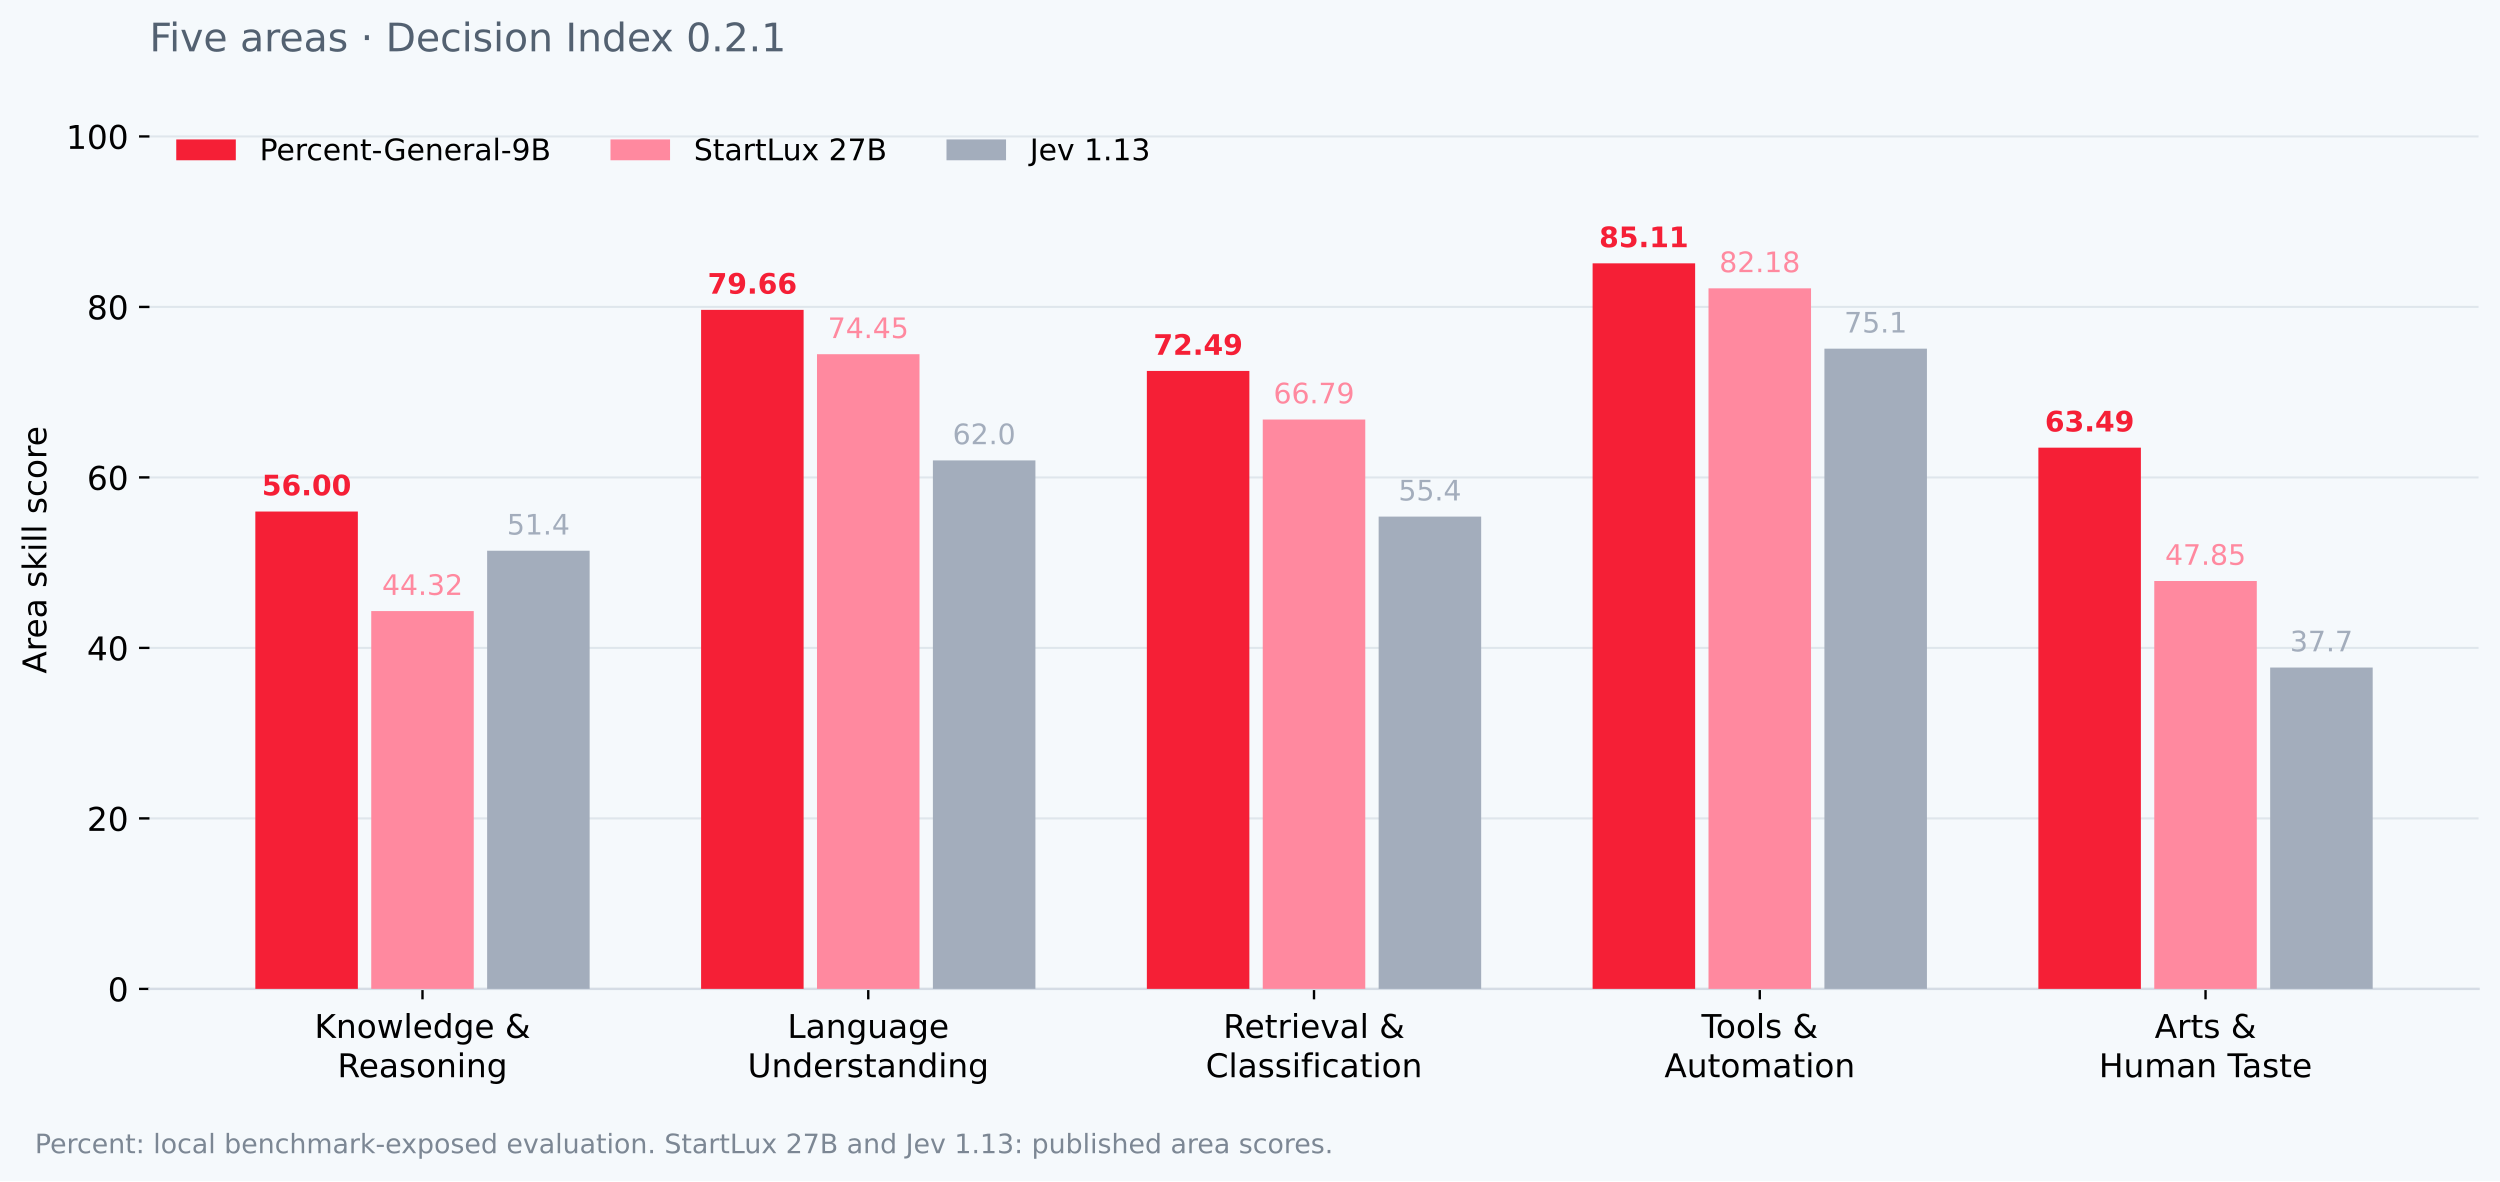
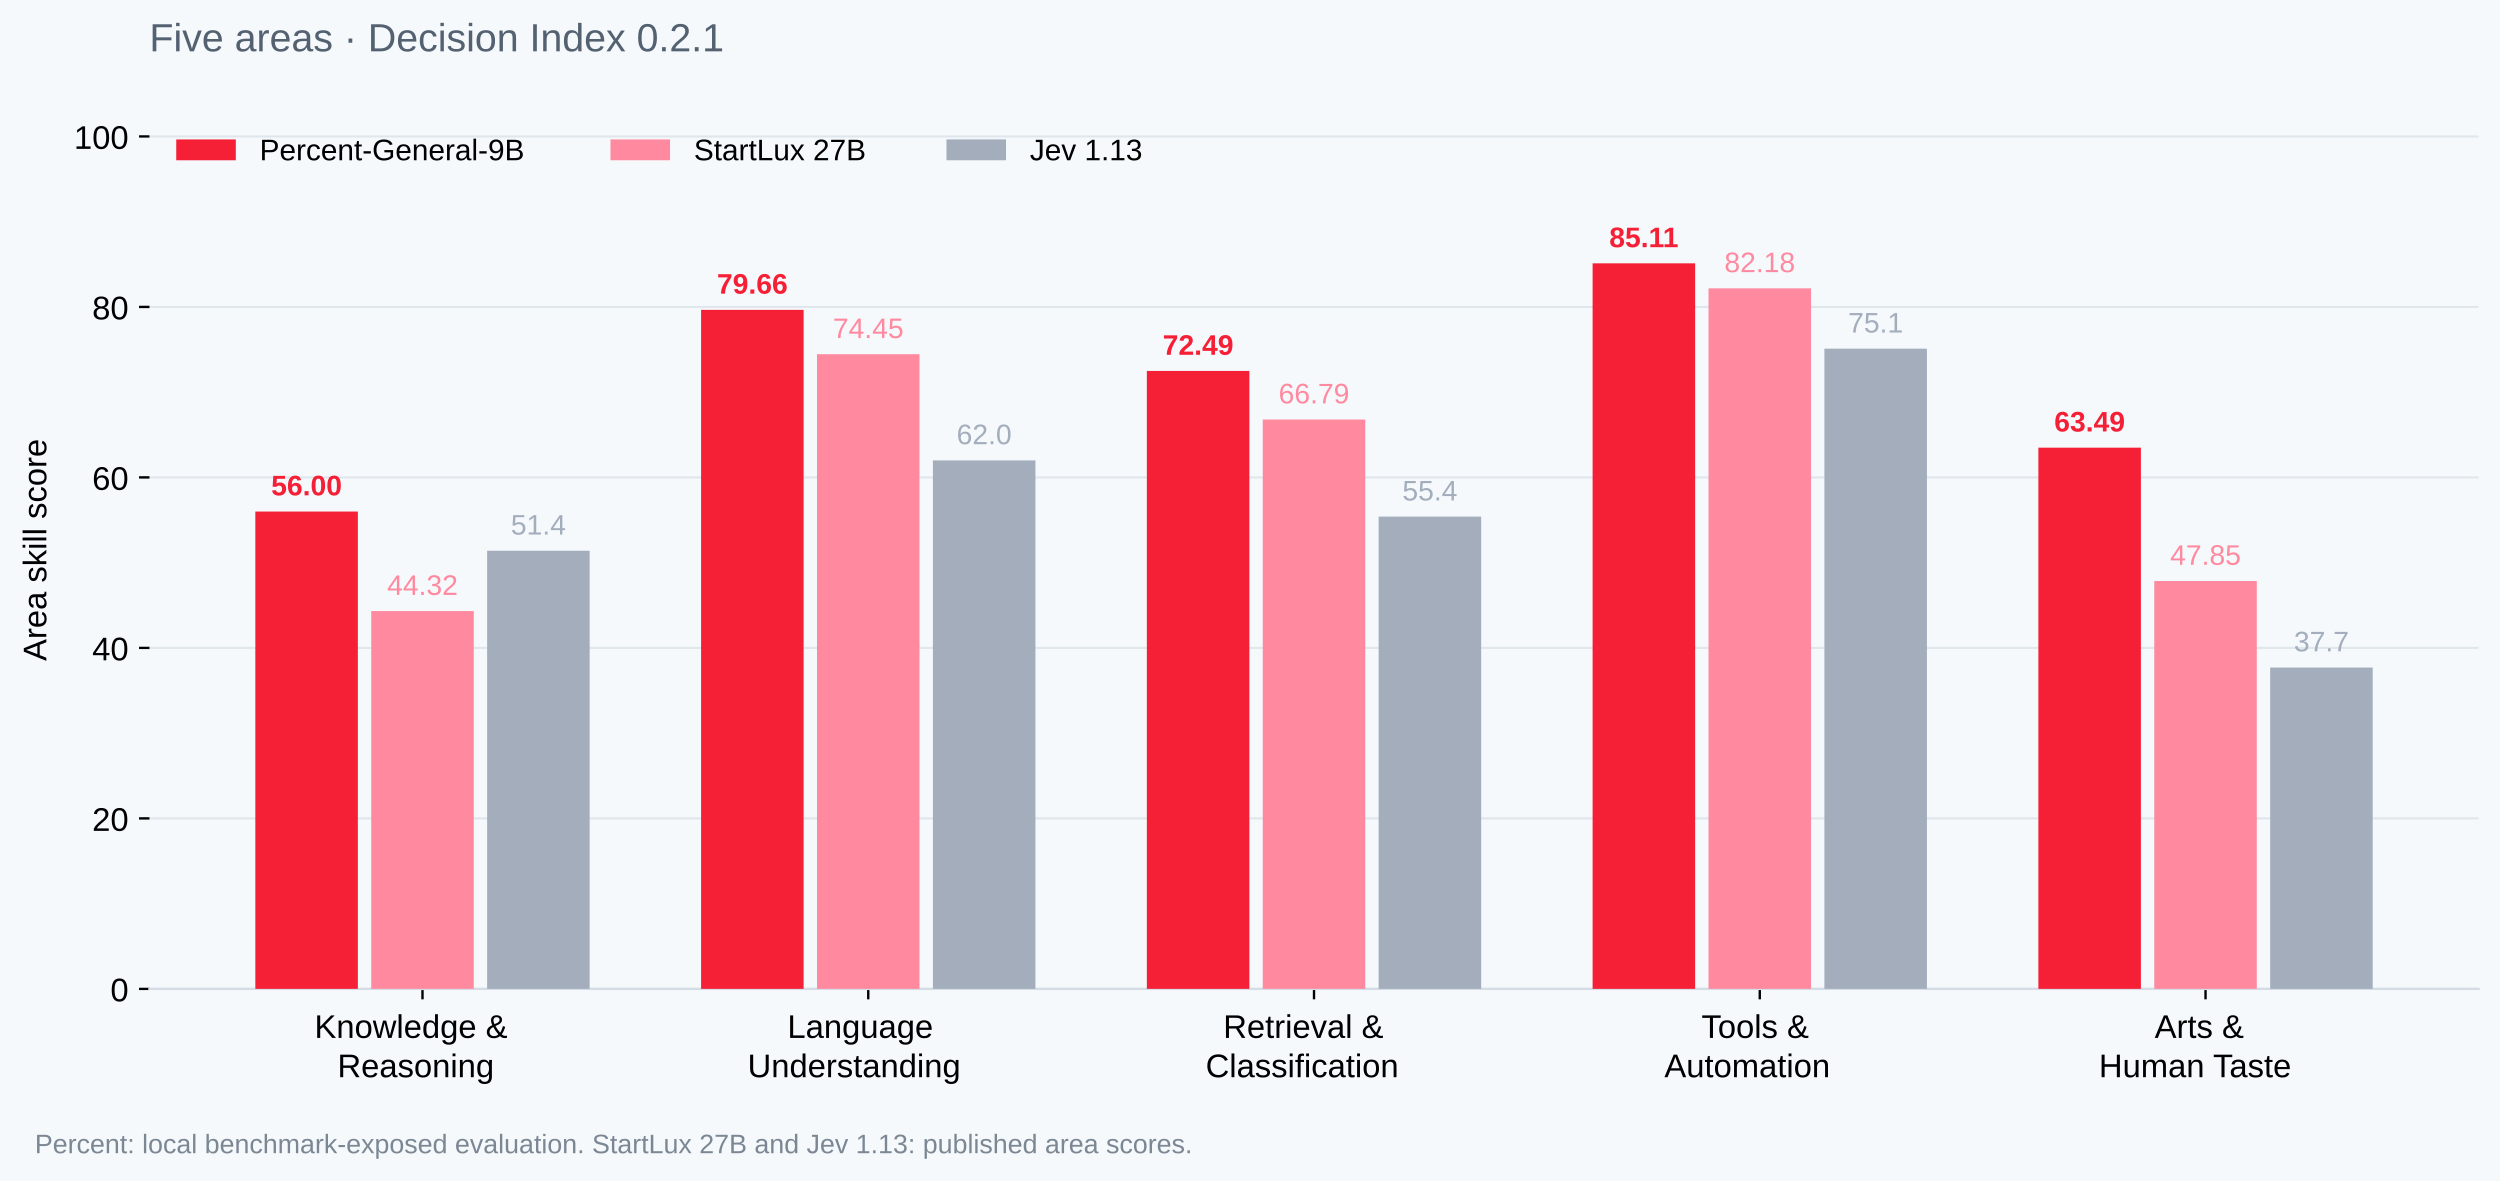
<svg xmlns="http://www.w3.org/2000/svg" xmlns:xlink="http://www.w3.org/1999/xlink" width="839.637pt" height="396.672pt" viewBox="0 0 839.637 396.672" version="1.1">
  <defs>
    <style type="text/css">*{stroke-linejoin: round; stroke-linecap: butt}</style>
  </defs>
  <g id="figure_1">
    <g id="patch_1">
      <path d="M 0 396.672  L 839.637 396.672  L 839.637 -0  L 0 -0  z " style="fill: #f5f9fc" />
    </g>
    <g id="axes_1">
      <g id="patch_2">
        <path d="M 50.197 332.126  L 832.437 332.126  L 832.437 37.23  L 50.197 37.23  z " style="fill: #f5f9fc" />
      </g>
      <g id="matplotlib.axis_1">
        <g id="xtick_1">
          <g id="line2d_1">
            <defs>
              <path id="m5bfe984b44" d="M 0 0  L 0 3.5  " style="stroke: #000000; stroke-width: 0.8" />
            </defs>
            <g>
              <use xlink:href="#m5bfe984b44" x="141.895" y="332.126" style="stroke: #000000; stroke-width: 0.8" />
            </g>
          </g>
          <g id="text_1">
-             <text style="font-size: 11px; font-family: 'DejaVu Sans'" transform="translate(105.6226 348.585)">Knowledge &amp;</text>
-             <text style="font-size: 11px; font-family: 'DejaVu Sans'" transform="translate(113.3441 361.788)">Reasoning</text>
+             <text style="font-size: 11px; font-family: Arial, Helvetica, sans-serif" transform="translate(105.6226 348.585)">Knowledge &amp;</text>
+             <text style="font-size: 11px; font-family: Arial, Helvetica, sans-serif" transform="translate(113.3441 361.788)">Reasoning</text>
          </g>
        </g>
        <g id="xtick_2">
          <g id="line2d_2">
            <g>
              <use xlink:href="#m5bfe984b44" x="291.606" y="332.126" style="stroke: #000000; stroke-width: 0.8" />
            </g>
          </g>
          <g id="text_2">
-             <text style="font-size: 11px; font-family: 'DejaVu Sans'" transform="translate(264.4619 348.5841)">Language</text>
-             <text style="font-size: 11px; font-family: 'DejaVu Sans'" transform="translate(251.084 361.7871)">Understanding</text>
+             <text style="font-size: 11px; font-family: Arial, Helvetica, sans-serif" transform="translate(264.4619 348.5841)">Language</text>
+             <text style="font-size: 11px; font-family: Arial, Helvetica, sans-serif" transform="translate(251.084 361.7871)">Understanding</text>
          </g>
        </g>
        <g id="xtick_3">
          <g id="line2d_3">
            <g>
              <use xlink:href="#m5bfe984b44" x="441.317" y="332.126" style="stroke: #000000; stroke-width: 0.8" />
            </g>
          </g>
          <g id="text_3">
-             <text style="font-size: 11px; font-family: 'DejaVu Sans'" transform="translate(410.8377 348.585)">Retrieval &amp;</text>
-             <text style="font-size: 11px; font-family: 'DejaVu Sans'" transform="translate(404.926 361.788)">Classification</text>
+             <text style="font-size: 11px; font-family: Arial, Helvetica, sans-serif" transform="translate(410.8377 348.585)">Retrieval &amp;</text>
+             <text style="font-size: 11px; font-family: Arial, Helvetica, sans-serif" transform="translate(404.926 361.788)">Classification</text>
          </g>
        </g>
        <g id="xtick_4">
          <g id="line2d_4">
            <g>
              <use xlink:href="#m5bfe984b44" x="591.028" y="332.126" style="stroke: #000000; stroke-width: 0.8" />
            </g>
          </g>
          <g id="text_4">
-             <text style="font-size: 11px; font-family: 'DejaVu Sans'" transform="translate(571.4421 348.585)">Tools &amp;</text>
-             <text style="font-size: 11px; font-family: 'DejaVu Sans'" transform="translate(558.9958 361.788)">Automation</text>
+             <text style="font-size: 11px; font-family: Arial, Helvetica, sans-serif" transform="translate(571.4421 348.585)">Tools &amp;</text>
+             <text style="font-size: 11px; font-family: Arial, Helvetica, sans-serif" transform="translate(558.9958 361.788)">Automation</text>
          </g>
        </g>
        <g id="xtick_5">
          <g id="line2d_5">
            <g>
              <use xlink:href="#m5bfe984b44" x="740.739" y="332.126" style="stroke: #000000; stroke-width: 0.8" />
            </g>
          </g>
          <g id="text_5">
-             <text style="font-size: 11px; font-family: 'DejaVu Sans'" transform="translate(723.6573 348.5841)">Arts &amp;</text>
-             <text style="font-size: 11px; font-family: 'DejaVu Sans'" transform="translate(704.9307 361.7863)">Human Taste</text>
+             <text style="font-size: 11px; font-family: Arial, Helvetica, sans-serif" transform="translate(723.6573 348.5841)">Arts &amp;</text>
+             <text style="font-size: 11px; font-family: Arial, Helvetica, sans-serif" transform="translate(704.9307 361.7863)">Human Taste</text>
          </g>
        </g>
      </g>
      <g id="matplotlib.axis_2">
        <g id="ytick_1">
          <g id="line2d_6">
            <path d="M 50.197 332.126  L 832.437 332.126  " clip-path="url(#pd36f0d67a7)" style="fill: none; stroke: #dfe6ec; stroke-width: 0.7; stroke-linecap: square" />
          </g>
          <g id="line2d_7">
            <defs>
              <path id="m5fc1516bac" d="M 0 0  L -3.5 0  " style="stroke: #000000; stroke-width: 0.8" />
            </defs>
            <g>
              <use xlink:href="#m5fc1516bac" x="50.197" y="332.126" style="stroke: #000000; stroke-width: 0.8" />
            </g>
          </g>
          <g id="text_6">
-             <text style="font-size: 11px; font-family: 'DejaVu Sans'; text-anchor: end" x="43.197" y="336.304" transform="rotate(-0 43.19711 336.3044)">0</text>
+             <text style="font-size: 11px; font-family: Arial, Helvetica, sans-serif; text-anchor: end" x="43.197" y="336.304" transform="rotate(-0 43.19711 336.3044)">0</text>
          </g>
        </g>
        <g id="ytick_2">
          <g id="line2d_8">
            <path d="M 50.197 274.864  L 832.437 274.864  " clip-path="url(#pd36f0d67a7)" style="fill: none; stroke: #dfe6ec; stroke-width: 0.7; stroke-linecap: square" />
          </g>
          <g id="line2d_9">
            <g>
              <use xlink:href="#m5fc1516bac" x="50.197" y="274.864" style="stroke: #000000; stroke-width: 0.8" />
            </g>
          </g>
          <g id="text_7">
-             <text style="font-size: 11px; font-family: 'DejaVu Sans'; text-anchor: end" x="43.197" y="279.043" transform="rotate(-0 43.19711 279.043)">20</text>
+             <text style="font-size: 11px; font-family: Arial, Helvetica, sans-serif; text-anchor: end" x="43.197" y="279.043" transform="rotate(-0 43.19711 279.043)">20</text>
          </g>
        </g>
        <g id="ytick_3">
          <g id="line2d_10">
            <path d="M 50.197 217.603  L 832.437 217.603  " clip-path="url(#pd36f0d67a7)" style="fill: none; stroke: #dfe6ec; stroke-width: 0.7; stroke-linecap: square" />
          </g>
          <g id="line2d_11">
            <g>
              <use xlink:href="#m5fc1516bac" x="50.197" y="217.603" style="stroke: #000000; stroke-width: 0.8" />
            </g>
          </g>
          <g id="text_8">
-             <text style="font-size: 11px; font-family: 'DejaVu Sans'; text-anchor: end" x="43.197" y="221.782" transform="rotate(-0 43.19711 221.7817)">40</text>
+             <text style="font-size: 11px; font-family: Arial, Helvetica, sans-serif; text-anchor: end" x="43.197" y="221.782" transform="rotate(-0 43.19711 221.7817)">40</text>
          </g>
        </g>
        <g id="ytick_4">
          <g id="line2d_12">
            <path d="M 50.197 160.342  L 832.437 160.342  " clip-path="url(#pd36f0d67a7)" style="fill: none; stroke: #dfe6ec; stroke-width: 0.7; stroke-linecap: square" />
          </g>
          <g id="line2d_13">
            <g>
              <use xlink:href="#m5fc1516bac" x="50.197" y="160.342" style="stroke: #000000; stroke-width: 0.8" />
            </g>
          </g>
          <g id="text_9">
-             <text style="font-size: 11px; font-family: 'DejaVu Sans'; text-anchor: end" x="43.197" y="164.52" transform="rotate(-0 43.19711 164.5204)">60</text>
+             <text style="font-size: 11px; font-family: Arial, Helvetica, sans-serif; text-anchor: end" x="43.197" y="164.52" transform="rotate(-0 43.19711 164.5204)">60</text>
          </g>
        </g>
        <g id="ytick_5">
          <g id="line2d_14">
            <path d="M 50.197 103.08  L 832.437 103.08  " clip-path="url(#pd36f0d67a7)" style="fill: none; stroke: #dfe6ec; stroke-width: 0.7; stroke-linecap: square" />
          </g>
          <g id="line2d_15">
            <g>
              <use xlink:href="#m5fc1516bac" x="50.197" y="103.08" style="stroke: #000000; stroke-width: 0.8" />
            </g>
          </g>
          <g id="text_10">
-             <text style="font-size: 11px; font-family: 'DejaVu Sans'; text-anchor: end" x="43.197" y="107.259" transform="rotate(-0 43.19711 107.2591)">80</text>
+             <text style="font-size: 11px; font-family: Arial, Helvetica, sans-serif; text-anchor: end" x="43.197" y="107.259" transform="rotate(-0 43.19711 107.2591)">80</text>
          </g>
        </g>
        <g id="ytick_6">
          <g id="line2d_16">
            <path d="M 50.197 45.819  L 832.437 45.819  " clip-path="url(#pd36f0d67a7)" style="fill: none; stroke: #dfe6ec; stroke-width: 0.7; stroke-linecap: square" />
          </g>
          <g id="line2d_17">
            <g>
              <use xlink:href="#m5fc1516bac" x="50.197" y="45.819" style="stroke: #000000; stroke-width: 0.8" />
            </g>
          </g>
          <g id="text_11">
-             <text style="font-size: 11px; font-family: 'DejaVu Sans'; text-anchor: end" x="43.197" y="49.998" transform="rotate(-0 43.19711 49.99784)">100</text>
+             <text style="font-size: 11px; font-family: Arial, Helvetica, sans-serif; text-anchor: end" x="43.197" y="49.998" transform="rotate(-0 43.19711 49.99784)">100</text>
          </g>
        </g>
        <g id="text_12">
-           <text style="font-size: 11px; font-family: 'DejaVu Sans'; text-anchor: middle" x="15.558" y="184.678" transform="rotate(-90 15.55828 184.6778)">Area skill score</text>
+           <text style="font-size: 11px; font-family: Arial, Helvetica, sans-serif; text-anchor: middle" x="15.558" y="184.678" transform="rotate(-90 15.55828 184.6778)">Area skill score</text>
        </g>
      </g>
      <g id="patch_3">
        <path d="M 50.197 332.126  L 832.437 332.126  " style="fill: none; stroke: #d5dce5; stroke-width: 0.8; stroke-linejoin: miter; stroke-linecap: square" />
      </g>
      <g id="patch_4">
        <path d="M 85.753 332.126  L 120.187 332.126  L 120.187 171.795  L 85.753 171.795  z " clip-path="url(#pd36f0d67a7)" style="fill: #f51f36" />
      </g>
      <g id="patch_5">
        <path d="M 235.464 332.126  L 269.898 332.126  L 269.898 104.065  L 235.464 104.065  z " clip-path="url(#pd36f0d67a7)" style="fill: #f51f36" />
      </g>
      <g id="patch_6">
        <path d="M 385.175 332.126  L 419.609 332.126  L 419.609 124.59  L 385.175 124.59  z " clip-path="url(#pd36f0d67a7)" style="fill: #f51f36" />
      </g>
      <g id="patch_7">
        <path d="M 534.886 332.126  L 569.32 332.126  L 569.32 88.444  L 534.886 88.444  z " clip-path="url(#pd36f0d67a7)" style="fill: #f51f36" />
      </g>
      <g id="patch_8">
        <path d="M 684.597 332.126  L 719.031 332.126  L 719.031 150.347  L 684.597 150.347  z " clip-path="url(#pd36f0d67a7)" style="fill: #f51f36" />
      </g>
      <g id="text_13">
-         <text style="font-weight: 700; font-size: 9.5px; font-family: 'DejaVu Sans'; text-anchor: middle; fill: #f51f36" x="102.97" y="166.363" transform="rotate(-0 102.9702 166.3632)">56.00</text>
+         <text style="font-weight: 700; font-size: 9.5px; font-family: Arial, Helvetica, sans-serif; text-anchor: middle; fill: #f51f36" x="102.97" y="166.363" transform="rotate(-0 102.9702 166.3632)">56.00</text>
      </g>
      <g id="text_14">
-         <text style="font-weight: 700; font-size: 9.5px; font-family: 'DejaVu Sans'; text-anchor: middle; fill: #f51f36" x="252.681" y="98.633" transform="rotate(-0 252.6812 98.63307)">79.66</text>
+         <text style="font-weight: 700; font-size: 9.5px; font-family: Arial, Helvetica, sans-serif; text-anchor: middle; fill: #f51f36" x="252.681" y="98.633" transform="rotate(-0 252.6812 98.63307)">79.66</text>
      </g>
      <g id="text_15">
-         <text style="font-weight: 700; font-size: 9.5px; font-family: 'DejaVu Sans'; text-anchor: middle; fill: #f51f36" x="402.392" y="119.158" transform="rotate(-0 402.3922 119.1583)">72.49</text>
+         <text style="font-weight: 700; font-size: 9.5px; font-family: Arial, Helvetica, sans-serif; text-anchor: middle; fill: #f51f36" x="402.392" y="119.158" transform="rotate(-0 402.3922 119.1583)">72.49</text>
      </g>
      <g id="text_16">
-         <text style="font-weight: 700; font-size: 9.5px; font-family: 'DejaVu Sans'; text-anchor: middle; fill: #f51f36" x="552.103" y="83.013" transform="rotate(-0 552.1033 83.0128)">85.11</text>
+         <text style="font-weight: 700; font-size: 9.5px; font-family: Arial, Helvetica, sans-serif; text-anchor: middle; fill: #f51f36" x="552.103" y="83.013" transform="rotate(-0 552.1033 83.0128)">85.11</text>
      </g>
      <g id="text_17">
-         <text style="font-weight: 700; font-size: 9.5px; font-family: 'DejaVu Sans'; text-anchor: middle; fill: #f51f36" x="701.814" y="144.916" transform="rotate(-0 701.8143 144.9157)">63.49</text>
+         <text style="font-weight: 700; font-size: 9.5px; font-family: Arial, Helvetica, sans-serif; text-anchor: middle; fill: #f51f36" x="701.814" y="144.916" transform="rotate(-0 701.8143 144.9157)">63.49</text>
      </g>
      <g id="patch_9">
        <path d="M 124.678 332.126  L 159.112 332.126  L 159.112 205.235  L 124.678 205.235  z " clip-path="url(#pd36f0d67a7)" style="fill: #ff899f" />
      </g>
      <g id="patch_10">
        <path d="M 274.389 332.126  L 308.823 332.126  L 308.823 118.97  L 274.389 118.97  z " clip-path="url(#pd36f0d67a7)" style="fill: #ff899f" />
      </g>
      <g id="patch_11">
        <path d="M 424.1 332.126  L 458.534 332.126  L 458.534 140.902  L 424.1 140.902  z " clip-path="url(#pd36f0d67a7)" style="fill: #ff899f" />
      </g>
      <g id="patch_12">
        <path d="M 573.811 332.126  L 608.245 332.126  L 608.245 96.839  L 573.811 96.839  z " clip-path="url(#pd36f0d67a7)" style="fill: #ff899f" />
      </g>
      <g id="patch_13">
        <path d="M 723.522 332.126  L 757.956 332.126  L 757.956 195.128  L 723.522 195.128  z " clip-path="url(#pd36f0d67a7)" style="fill: #ff899f" />
      </g>
      <g id="text_18">
-         <text style="font-size: 9.5px; font-family: 'DejaVu Sans'; text-anchor: middle; fill: #ff899f" x="141.895" y="199.803" transform="rotate(-0 141.8951 199.803)">44.32</text>
+         <text style="font-size: 9.5px; font-family: Arial, Helvetica, sans-serif; text-anchor: middle; fill: #ff899f" x="141.895" y="199.803" transform="rotate(-0 141.8951 199.803)">44.32</text>
      </g>
      <g id="text_19">
-         <text style="font-size: 9.5px; font-family: 'DejaVu Sans'; text-anchor: middle; fill: #ff899f" x="291.606" y="113.539" transform="rotate(-0 291.6061 113.5388)">74.45</text>
+         <text style="font-size: 9.5px; font-family: Arial, Helvetica, sans-serif; text-anchor: middle; fill: #ff899f" x="291.606" y="113.539" transform="rotate(-0 291.6061 113.5388)">74.45</text>
      </g>
      <g id="text_20">
-         <text style="font-size: 9.5px; font-family: 'DejaVu Sans'; text-anchor: middle; fill: #ff899f" x="441.317" y="135.47" transform="rotate(-0 441.3171 135.4699)">66.79</text>
+         <text style="font-size: 9.5px; font-family: Arial, Helvetica, sans-serif; text-anchor: middle; fill: #ff899f" x="441.317" y="135.47" transform="rotate(-0 441.3171 135.4699)">66.79</text>
      </g>
      <g id="text_21">
-         <text style="font-size: 9.5px; font-family: 'DejaVu Sans'; text-anchor: middle; fill: #ff899f" x="591.028" y="91.407" transform="rotate(-0 591.0281 91.40735)">82.18</text>
+         <text style="font-size: 9.5px; font-family: Arial, Helvetica, sans-serif; text-anchor: middle; fill: #ff899f" x="591.028" y="91.407" transform="rotate(-0 591.0281 91.40735)">82.18</text>
      </g>
      <g id="text_22">
-         <text style="font-size: 9.5px; font-family: 'DejaVu Sans'; text-anchor: middle; fill: #ff899f" x="740.739" y="189.696" transform="rotate(-0 740.7391 189.6964)">47.85</text>
+         <text style="font-size: 9.5px; font-family: Arial, Helvetica, sans-serif; text-anchor: middle; fill: #ff899f" x="740.739" y="189.696" transform="rotate(-0 740.7391 189.6964)">47.85</text>
      </g>
      <g id="patch_14">
        <path d="M 163.603 332.126  L 198.037 332.126  L 198.037 184.964  L 163.603 184.964  z " clip-path="url(#pd36f0d67a7)" style="fill: #a3adbc" />
      </g>
      <g id="patch_15">
        <path d="M 313.314 332.126  L 347.748 332.126  L 347.748 154.616  L 313.314 154.616  z " clip-path="url(#pd36f0d67a7)" style="fill: #a3adbc" />
      </g>
      <g id="patch_16">
        <path d="M 463.025 332.126  L 497.459 332.126  L 497.459 173.512  L 463.025 173.512  z " clip-path="url(#pd36f0d67a7)" style="fill: #a3adbc" />
      </g>
      <g id="patch_17">
        <path d="M 612.736 332.126  L 647.17 332.126  L 647.17 117.109  L 612.736 117.109  z " clip-path="url(#pd36f0d67a7)" style="fill: #a3adbc" />
      </g>
      <g id="patch_18">
        <path d="M 762.447 332.126  L 796.881 332.126  L 796.881 224.188  L 762.447 224.188  z " clip-path="url(#pd36f0d67a7)" style="fill: #a3adbc" />
      </g>
      <g id="text_23">
-         <text style="font-size: 9.5px; font-family: 'DejaVu Sans'; text-anchor: middle; fill: #a3adbc" x="180.82" y="179.532" transform="rotate(-0 180.82 179.5325)">51.4</text>
+         <text style="font-size: 9.5px; font-family: Arial, Helvetica, sans-serif; text-anchor: middle; fill: #a3adbc" x="180.82" y="179.532" transform="rotate(-0 180.82 179.5325)">51.4</text>
      </g>
      <g id="text_24">
-         <text style="font-size: 9.5px; font-family: 'DejaVu Sans'; text-anchor: middle; fill: #a3adbc" x="330.531" y="149.184" transform="rotate(-0 330.531 149.184)">62.0</text>
+         <text style="font-size: 9.5px; font-family: Arial, Helvetica, sans-serif; text-anchor: middle; fill: #a3adbc" x="330.531" y="149.184" transform="rotate(-0 330.531 149.184)">62.0</text>
      </g>
      <g id="text_25">
-         <text style="font-size: 9.5px; font-family: 'DejaVu Sans'; text-anchor: middle; fill: #a3adbc" x="480.242" y="168.08" transform="rotate(-0 480.242 168.0802)">55.4</text>
+         <text style="font-size: 9.5px; font-family: Arial, Helvetica, sans-serif; text-anchor: middle; fill: #a3adbc" x="480.242" y="168.08" transform="rotate(-0 480.242 168.0802)">55.4</text>
      </g>
      <g id="text_26">
-         <text style="font-size: 9.5px; font-family: 'DejaVu Sans'; text-anchor: middle; fill: #a3adbc" x="629.953" y="111.678" transform="rotate(-0 629.953 111.6779)">75.1</text>
+         <text style="font-size: 9.5px; font-family: Arial, Helvetica, sans-serif; text-anchor: middle; fill: #a3adbc" x="629.953" y="111.678" transform="rotate(-0 629.953 111.6779)">75.1</text>
      </g>
      <g id="text_27">
-         <text style="font-size: 9.5px; font-family: 'DejaVu Sans'; text-anchor: middle; fill: #a3adbc" x="779.664" y="218.756" transform="rotate(-0 779.664 218.7565)">37.7</text>
+         <text style="font-size: 9.5px; font-family: Arial, Helvetica, sans-serif; text-anchor: middle; fill: #a3adbc" x="779.664" y="218.756" transform="rotate(-0 779.664 218.7565)">37.7</text>
      </g>
      <g id="text_28">
-         <text style="font-size: 13.2px; font-family: 'DejaVu Sans'; text-anchor: start; fill: #536171" x="50.197" y="17.23" transform="rotate(-0 50.19711 17.22994)">Five areas · Decision Index 0.2.1</text>
+         <text style="font-size: 13.2px; font-family: Arial, Helvetica, sans-serif; text-anchor: start; fill: #536171" x="50.197" y="17.23" transform="rotate(-0 50.19711 17.22994)">Five areas · Decision Index 0.2.1</text>
      </g>
      <g id="legend_1">
        <g id="patch_19">
          <path d="M 59.197 53.828  L 79.197 53.828  L 79.197 46.828  L 59.197 46.828  z " style="fill: #f51f36" />
        </g>
        <g id="text_29">
-           <text style="font-size: 10px; font-family: 'DejaVu Sans'; text-anchor: start" x="87.197" y="53.828" transform="rotate(-0 87.19711 53.82838)">Percent-General-9B</text>
+           <text style="font-size: 10px; font-family: Arial, Helvetica, sans-serif; text-anchor: start" x="87.197" y="53.828" transform="rotate(-0 87.19711 53.82838)">Percent-General-9B</text>
        </g>
        <g id="patch_20">
          <path d="M 205.038 53.828  L 225.038 53.828  L 225.038 46.828  L 205.038 46.828  z " style="fill: #ff899f" />
        </g>
        <g id="text_30">
-           <text style="font-size: 10px; font-family: 'DejaVu Sans'; text-anchor: start" x="233.038" y="53.828" transform="rotate(-0 233.0377 53.82838)">StartLux 27B</text>
+           <text style="font-size: 10px; font-family: Arial, Helvetica, sans-serif; text-anchor: start" x="233.038" y="53.828" transform="rotate(-0 233.0377 53.82838)">StartLux 27B</text>
        </g>
        <g id="patch_21">
          <path d="M 317.883 53.828  L 337.883 53.828  L 337.883 46.828  L 317.883 46.828  z " style="fill: #a3adbc" />
        </g>
        <g id="text_31">
-           <text style="font-size: 10px; font-family: 'DejaVu Sans'; text-anchor: start" x="345.883" y="53.828" transform="rotate(-0 345.883 53.82838)">Jev 1.13</text>
+           <text style="font-size: 10px; font-family: Arial, Helvetica, sans-serif; text-anchor: start" x="345.883" y="53.828" transform="rotate(-0 345.883 53.82838)">Jev 1.13</text>
        </g>
      </g>
    </g>
    <g id="text_32">
-       <text style="font-size: 9px; font-family: 'DejaVu Sans'; text-anchor: start; fill: #7c8794" x="11.709" y="387.31" transform="rotate(-0 11.70911 387.3099)">Percent: local benchmark-exposed evaluation. StartLux 27B and Jev 1.13: published area scores.</text>
+       <text style="font-size: 9px; font-family: Arial, Helvetica, sans-serif; text-anchor: start; fill: #7c8794" x="11.709" y="387.31" transform="rotate(-0 11.70911 387.3099)">Percent: local benchmark-exposed evaluation. StartLux 27B and Jev 1.13: published area scores.</text>
    </g>
  </g>
  <defs>
    <clipPath id="pd36f0d67a7">
      <rect x="50.197" y="37.23" width="782.24" height="294.896" />
    </clipPath>
  </defs>
</svg>
